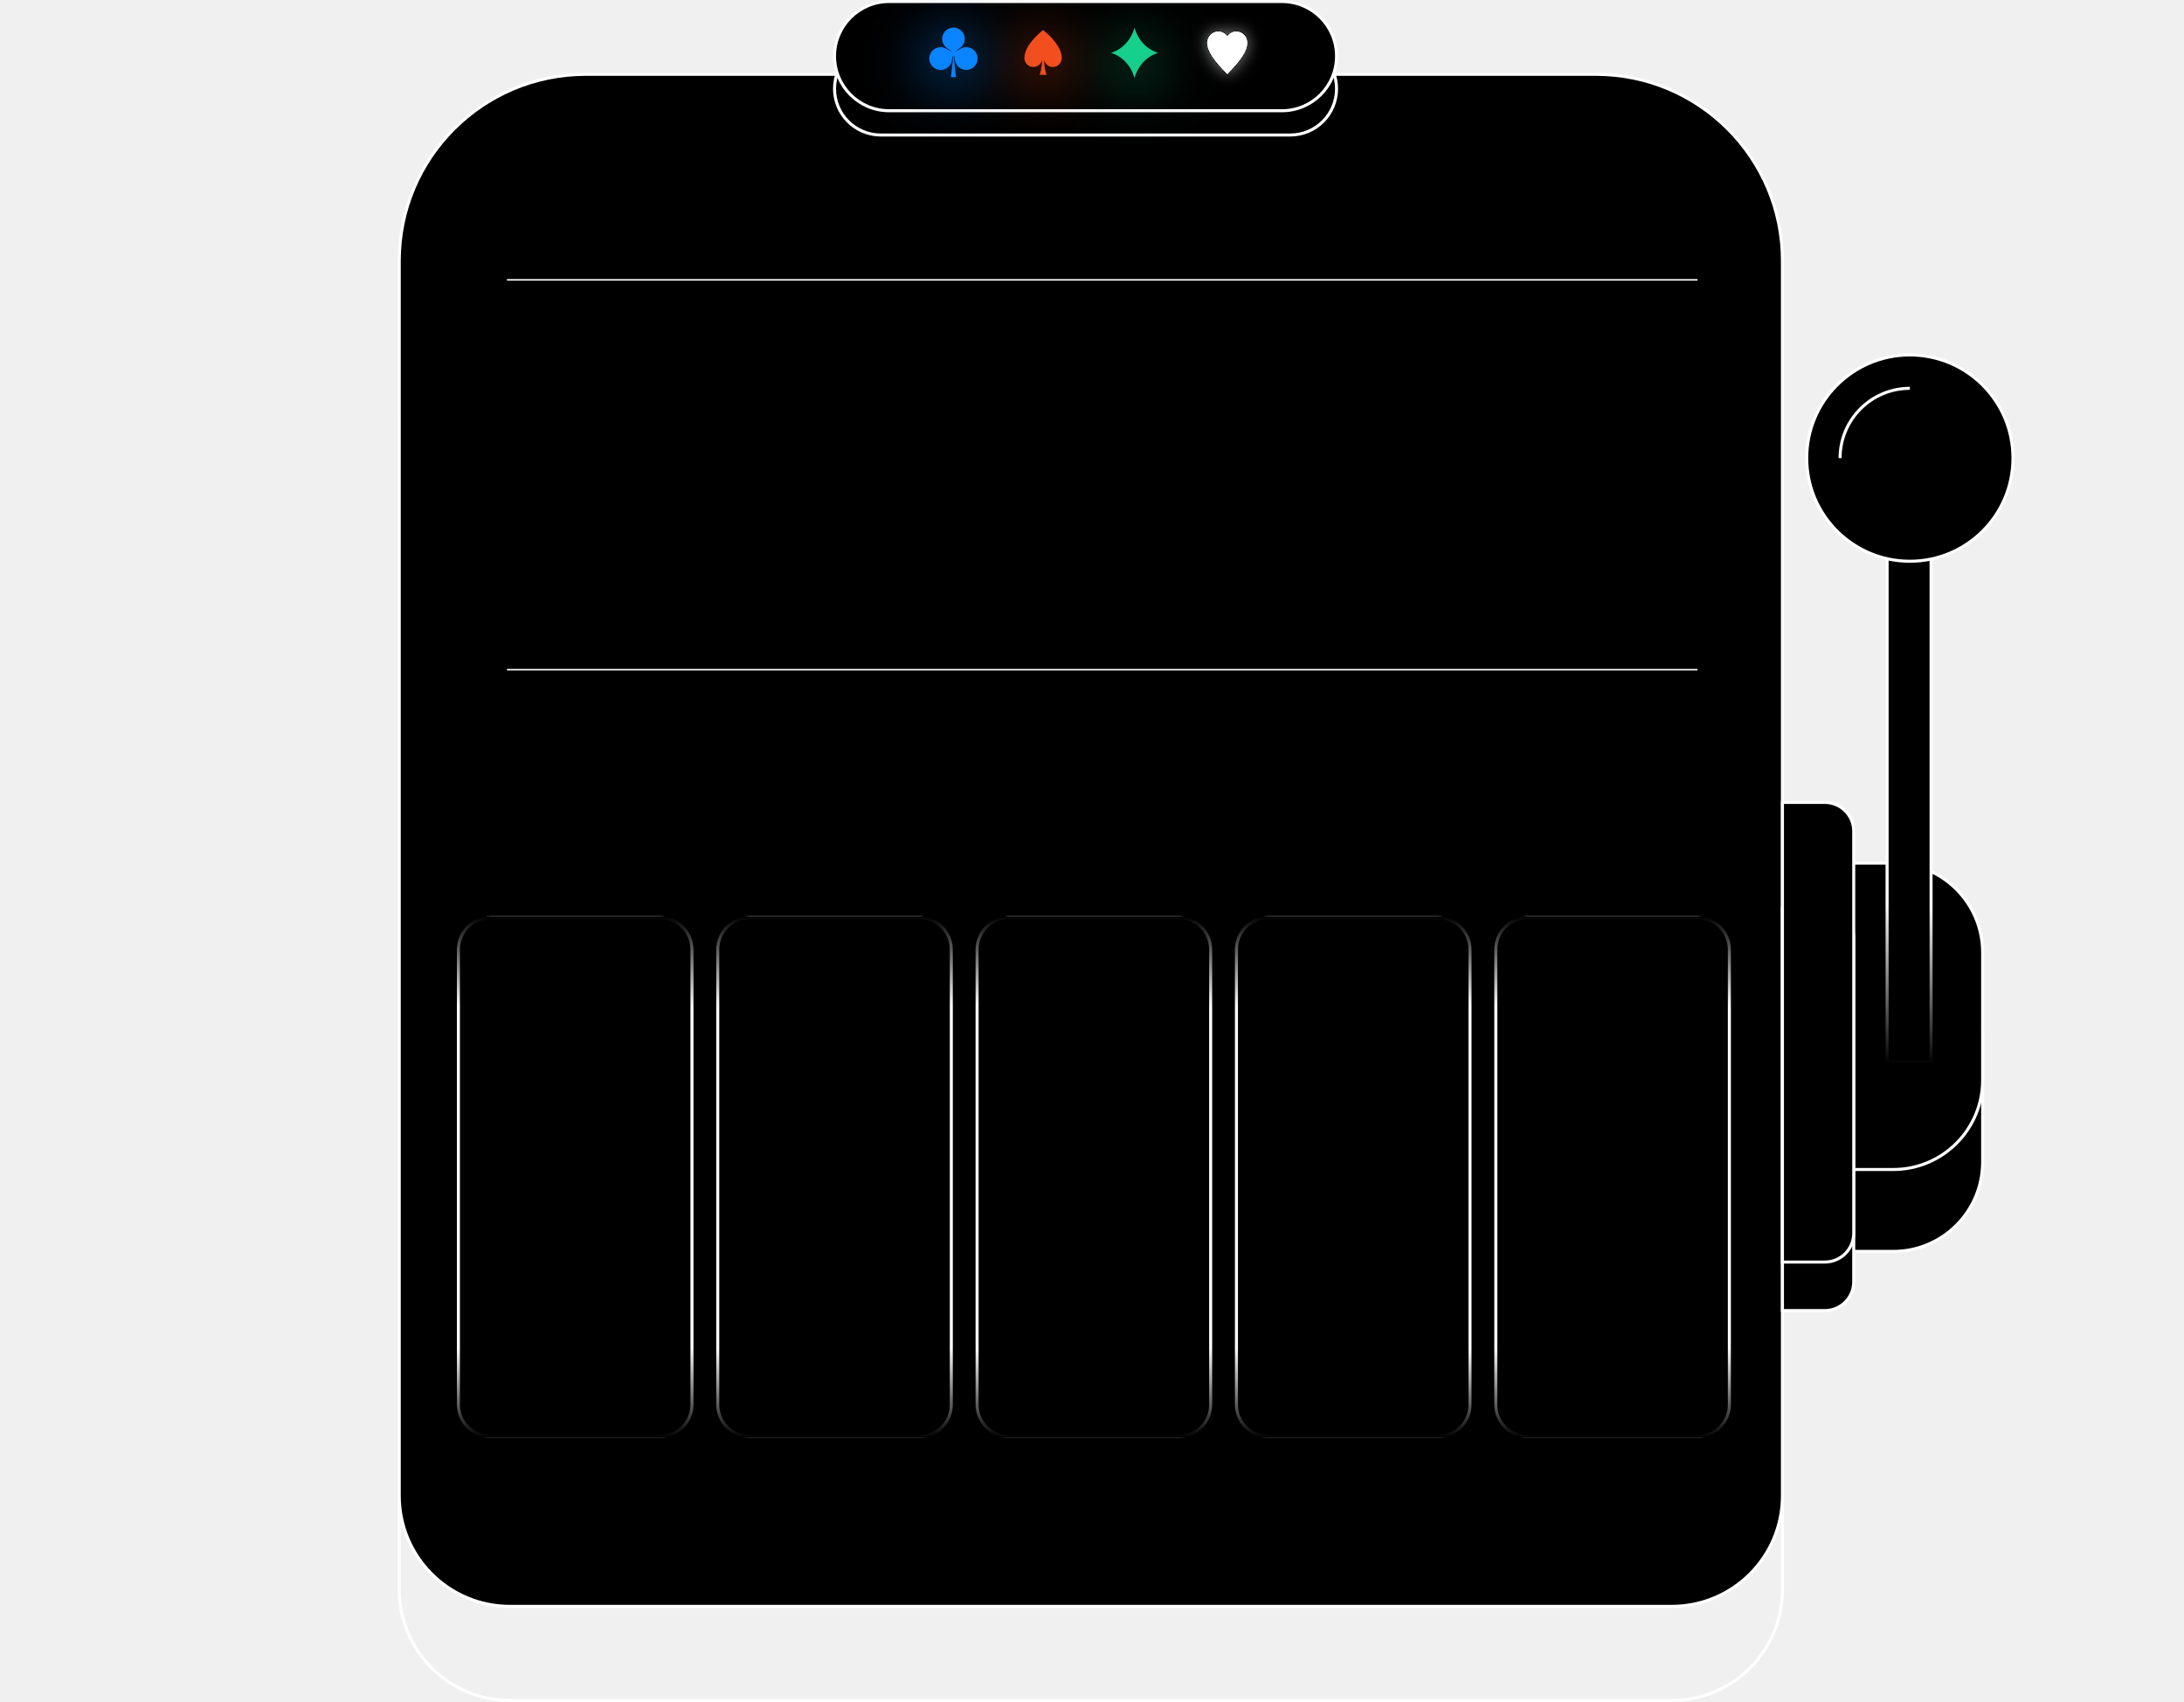
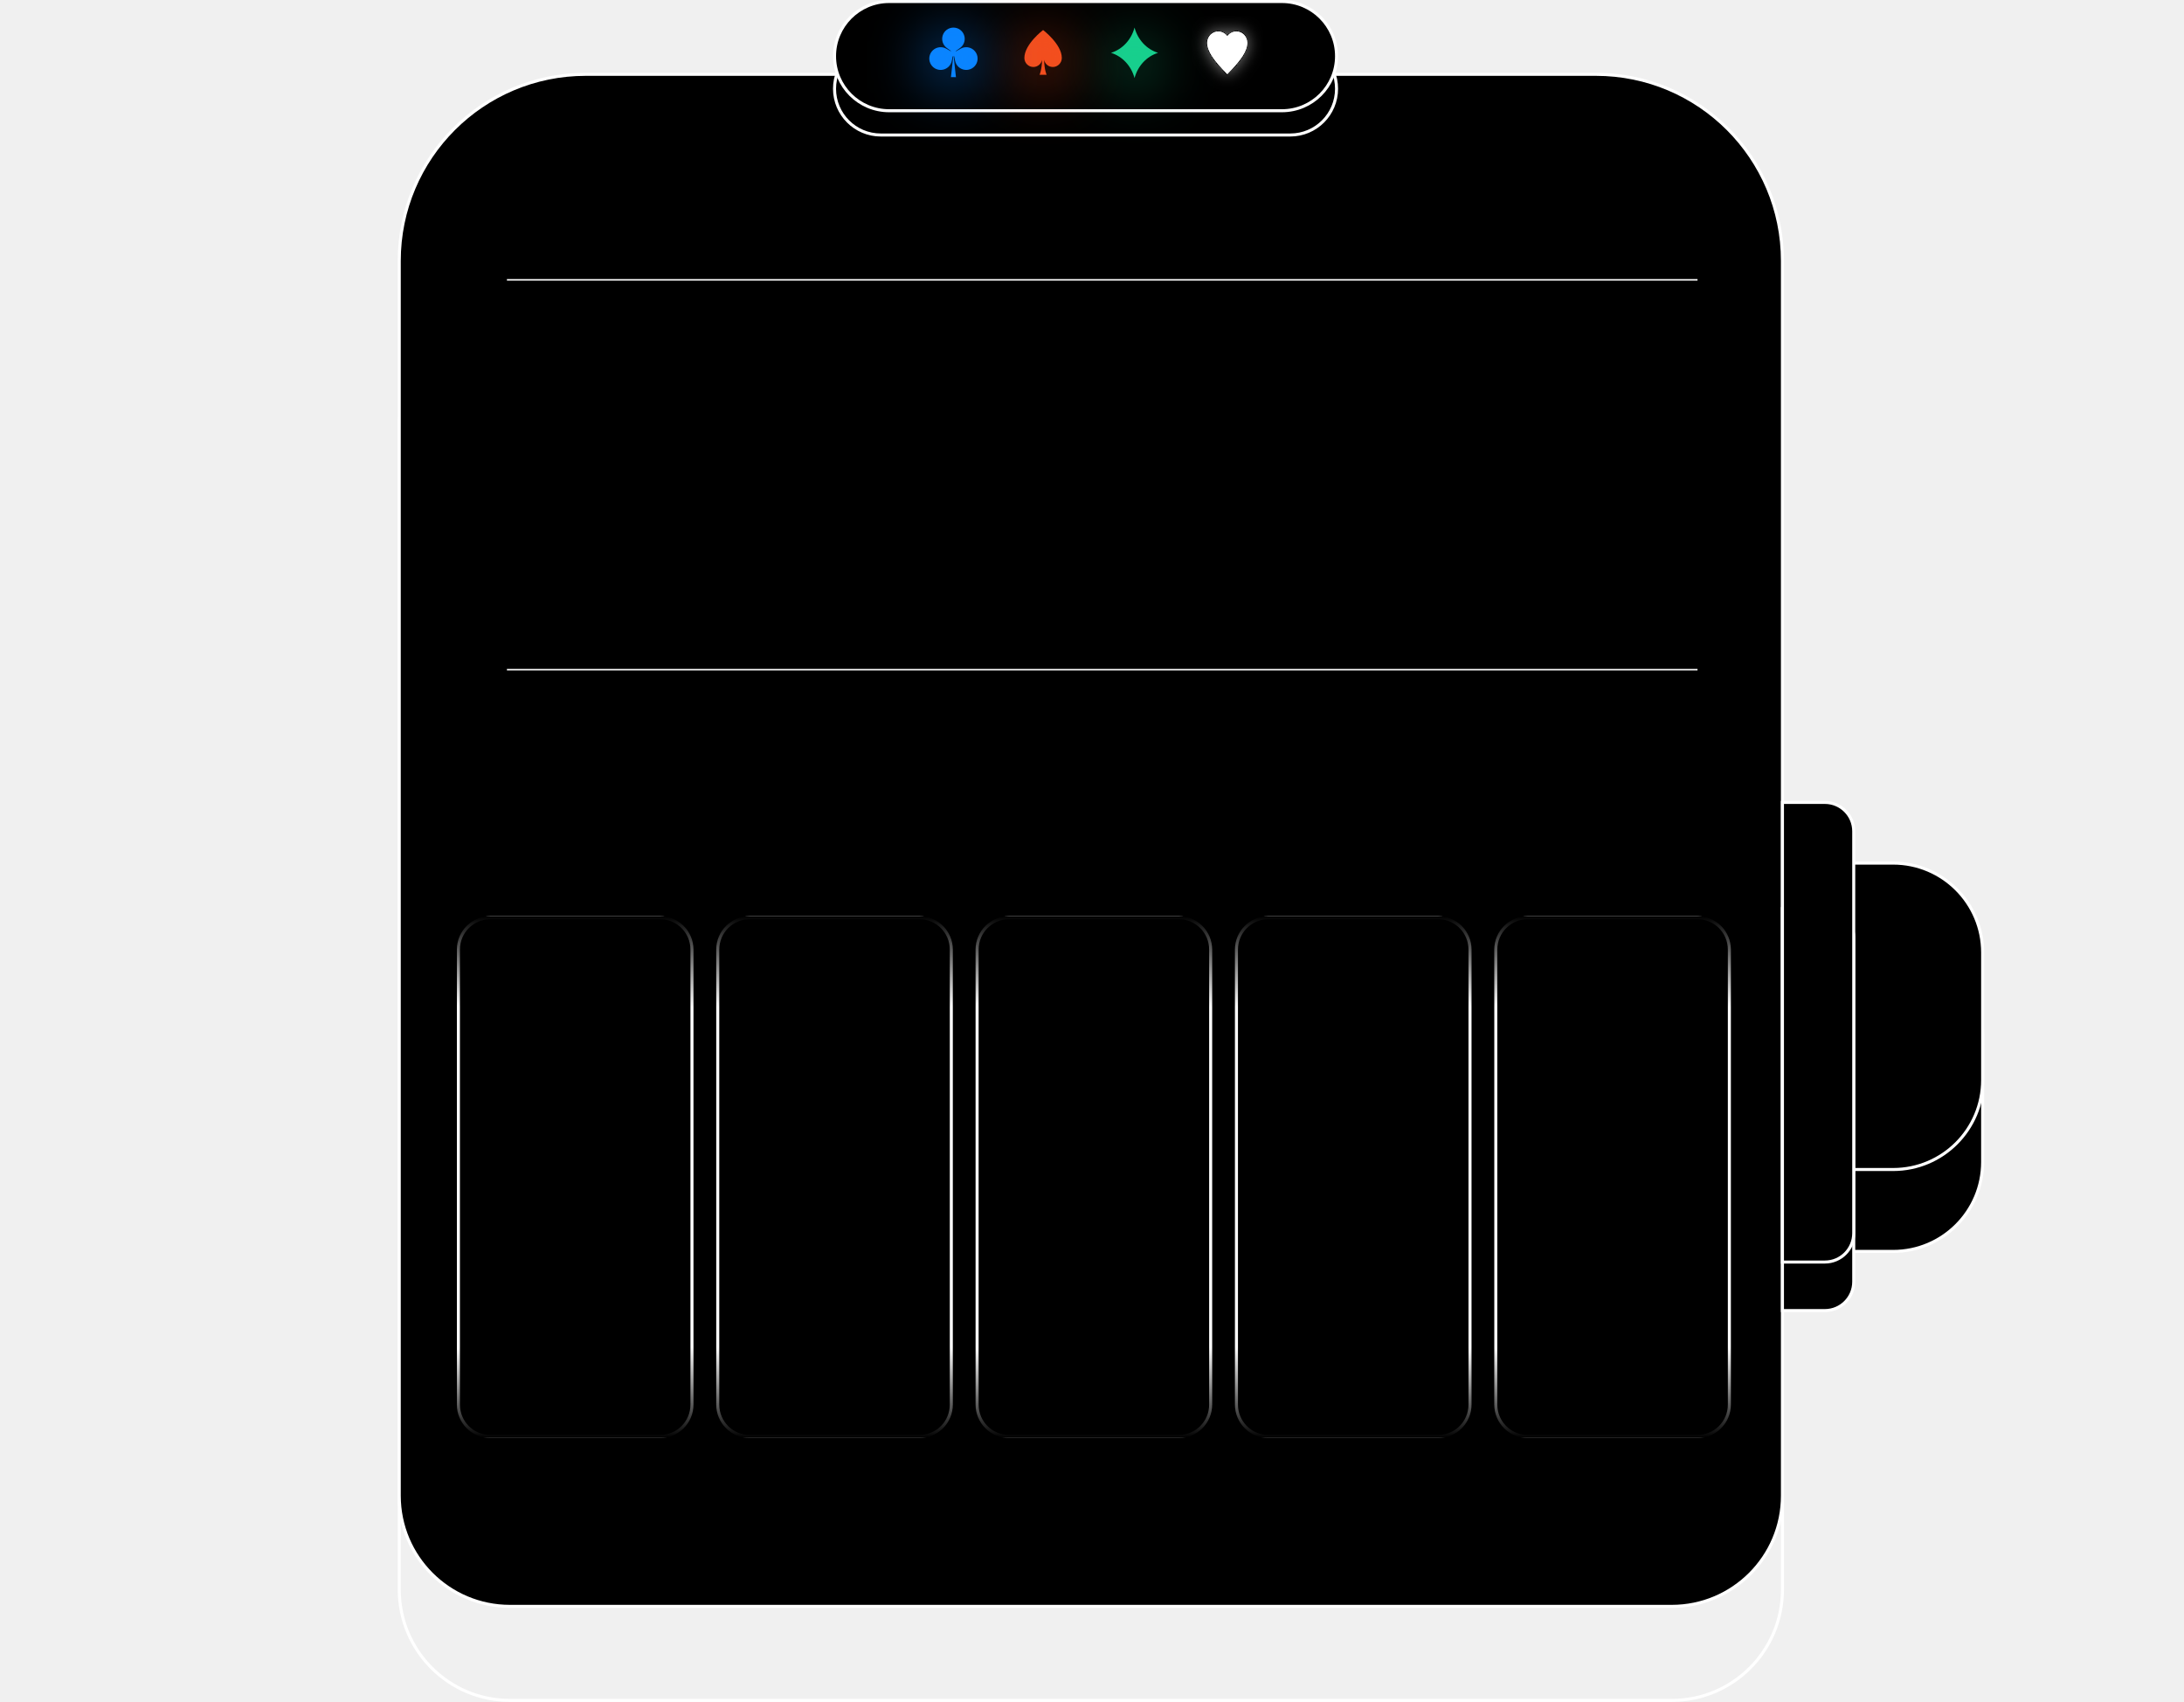
<svg xmlns="http://www.w3.org/2000/svg" width="1440" height="1122" viewBox="0 0 1440 1122" fill="none">
  <g clip-path="url(#clip0_5101_140)">
    <path d="M386.24 160H1052.24C1120.17 160 1175.24 215.069 1175.24 283V1048C1175.24 1088.32 1142.56 1121 1102.24 1121H336.24C295.923 1121 263.24 1088.32 263.24 1048V283C263.24 215.069 318.309 160 386.24 160Z" stroke="white" stroke-width="2" />
    <path d="M386.24 49H1052.24C1120.17 49 1175.24 104.069 1175.24 172V986C1175.24 1026.32 1142.56 1059 1102.24 1059H336.24C295.923 1059 263.24 1026.32 263.24 986V172C263.24 104.069 318.309 49 386.24 49Z" fill="black" stroke="white" stroke-width="2" />
    <rect x="550.24" y="28" width="331" height="61" rx="30.5" fill="black" stroke="white" stroke-width="2" />
    <path d="M1200.24 623H1248.24C1280.82 623 1307.24 649.415 1307.24 682V766C1307.24 798.585 1280.82 825 1248.24 825H1200.24V623Z" fill="black" stroke="white" stroke-width="2" />
    <path d="M1200.24 569H1248.24C1280.82 569 1307.24 595.415 1307.24 628V712C1307.24 744.585 1280.82 771 1248.24 771H1200.24V569Z" fill="black" stroke="white" stroke-width="2" />
    <path d="M1175.24 599H1203.24C1213.73 599 1222.24 607.507 1222.24 618V845C1222.24 855.493 1213.73 864 1203.24 864H1175.24V599Z" fill="black" stroke="white" stroke-width="2" />
    <path d="M1175.24 529H1203.24C1213.73 529 1222.24 537.507 1222.24 548V813C1222.24 823.493 1213.73 832 1203.24 832H1175.24V529Z" fill="black" stroke="white" stroke-width="2" />
-     <rect x="1244.24" y="277" width="29" height="423" fill="black" stroke="white" stroke-width="2" />
-     <circle cx="1259.24" cy="302" r="68" fill="black" stroke="white" stroke-width="2" />
-     <path d="M1213.24 302C1213.24 276.595 1233.83 256 1259.24 256" stroke="white" stroke-width="2" />
    <rect x="1286.24" y="702" width="50" height="107" transform="rotate(-180 1286.24 702)" fill="url(#paint0_linear_5101_140)" />
    <rect x="550.24" y="1" width="331" height="72" rx="36" fill="black" stroke="white" stroke-width="2" />
    <line x1="334.24" y1="184.5" x2="1119.24" y2="184.5" stroke="white" />
    <line x1="334.24" y1="441.5" x2="1119.24" y2="441.5" stroke="white" />
    <rect x="302.24" y="605" width="154" height="342" rx="21" fill="black" stroke="white" stroke-width="2" />
    <rect x="473.24" y="605" width="154" height="342" rx="21" fill="black" stroke="white" stroke-width="2" />
    <rect x="644.24" y="605" width="154" height="342" rx="21" fill="black" stroke="white" stroke-width="2" />
    <rect x="815.24" y="605" width="154" height="342" rx="21" fill="black" stroke="white" stroke-width="2" />
    <rect x="986.24" y="605" width="154" height="342" rx="21" fill="black" stroke="white" stroke-width="2" />
    <rect x="1147.24" y="604" width="60" height="854" transform="rotate(90 1147.24 604)" fill="url(#paint1_linear_5101_140)" />
    <rect x="293.24" y="948" width="60" height="854" transform="rotate(-90 293.24 948)" fill="url(#paint2_linear_5101_140)" />
    <path d="M732.541 34.831C740.03 37.146 745.885 43.431 748.047 51.475C750.202 43.431 756.057 37.146 763.552 34.831C756.063 32.517 750.208 26.232 748.047 18.188C745.891 26.232 740.036 32.517 732.541 34.831Z" fill="#17CF8D" />
    <g filter="url(#filter0_f_5101_140)">
      <path d="M732.67 41.857C740.159 44.172 746.014 50.456 748.175 58.5C750.331 50.456 756.186 44.172 763.681 41.857C756.192 39.542 750.337 33.257 748.175 25.214C746.02 33.257 740.165 39.542 732.67 41.857Z" fill="#17CF8D" />
    </g>
    <path d="M687.751 19.8C687.751 19.8 675.416 29.143 675.416 38.185C675.416 41.487 678.06 44.163 681.324 44.163C684.154 44.163 686.516 42.149 687.097 39.462C686.922 46.062 685.434 49.303 685.434 49.303H690.073C690.073 49.303 688.585 46.062 688.41 39.462C688.991 42.149 691.353 44.163 694.183 44.163C697.447 44.163 700.091 41.487 700.091 38.185C700.091 29.143 687.756 19.8 687.756 19.8H687.751Z" fill="#F24E1E" />
    <g filter="url(#filter1_f_5101_140)">
      <path d="M687.559 25.78C687.559 25.78 675.224 35.124 675.224 44.165C675.224 47.468 677.868 50.143 681.133 50.143C683.963 50.143 686.325 48.13 686.905 45.443C686.731 52.043 685.242 55.283 685.242 55.283H689.882C689.882 55.283 688.394 52.043 688.219 45.443C688.8 48.13 691.162 50.143 693.992 50.143C697.256 50.143 699.9 47.468 699.9 44.165C699.9 35.124 687.565 25.78 687.565 25.78H687.559Z" fill="#F24E1E" />
    </g>
    <path d="M642.14 33.078C639.742 30.89 636.208 30.495 633.385 32.1L630.259 33.874L630.14 33.704L633.014 31.617C635.619 29.727 636.708 26.376 635.711 23.318C634.718 20.259 631.868 18.189 628.647 18.189C625.426 18.189 622.576 20.259 621.583 23.318C620.59 26.376 621.678 29.727 624.28 31.617L626.991 33.585L626.858 33.772L623.913 32.1C621.09 30.495 617.556 30.893 615.158 33.078C612.76 35.267 612.046 38.747 613.386 41.704C614.726 44.658 617.821 46.415 621.045 46.054C624.27 45.694 626.899 43.298 627.552 40.12L628.174 37.099L628.514 37.187L626.994 50.823L630.297 50.874L628.773 37.136L629.11 37.045L629.742 40.12C630.395 43.298 633.024 45.694 636.249 46.054C639.473 46.415 642.568 44.661 643.908 41.704C645.248 38.751 644.534 35.267 642.136 33.078H642.14Z" fill="#0A84FF" />
    <g filter="url(#filter2_f_5101_140)">
      <path d="M640.917 37.271C638.519 35.082 634.985 34.688 632.162 36.292L629.037 38.066L628.917 37.896L631.791 35.81C634.397 33.92 635.485 30.569 634.489 27.51C633.495 24.451 630.645 22.382 627.424 22.382C624.203 22.382 621.353 24.451 620.36 27.51C619.367 30.569 620.455 33.92 623.057 35.81L625.768 37.777L625.635 37.964L622.69 36.292C619.867 34.688 616.333 35.086 613.935 37.271C611.537 39.46 610.823 42.94 612.163 45.897C613.503 48.85 616.598 50.607 619.823 50.247C623.047 49.887 625.676 47.491 626.329 44.313L626.952 41.292L627.292 41.38L625.771 55.015L629.074 55.066L627.55 41.329L627.887 41.237L628.52 44.313C629.173 47.491 631.802 49.887 635.026 50.247C638.25 50.607 641.345 48.853 642.686 45.897C644.026 42.943 643.311 39.46 640.914 37.271H640.917Z" fill="#0A84FF" />
    </g>
    <g filter="url(#filter3_d_5101_140)">
      <path d="M820.343 22.859C817.457 19.915 812.775 19.915 809.89 22.859C809.632 23.122 809.405 23.409 809.189 23.696C808.974 23.402 808.746 23.122 808.489 22.859C805.603 19.915 800.922 19.915 798.036 22.859C796.593 24.331 795.869 26.261 795.869 28.191C795.869 33.749 800.03 39.765 809.183 49.012C818.337 39.765 822.498 33.749 822.498 28.191C822.498 26.261 821.773 24.331 820.331 22.859H820.343Z" fill="white" />
    </g>
  </g>
  <defs>
    <filter id="filter0_f_5101_140" x="692.67" y="-14.786" width="111.011" height="113.286" filterUnits="userSpaceOnUse" color-interpolation-filters="sRGB">
      <feFlood flood-opacity="0" result="BackgroundImageFix" />
      <feBlend mode="normal" in="SourceGraphic" in2="BackgroundImageFix" result="shape" />
      <feGaussianBlur stdDeviation="20" result="effect1_foregroundBlur_5101_140" />
    </filter>
    <filter id="filter1_f_5101_140" x="635.224" y="-14.22" width="104.675" height="109.503" filterUnits="userSpaceOnUse" color-interpolation-filters="sRGB">
      <feFlood flood-opacity="0" result="BackgroundImageFix" />
      <feBlend mode="normal" in="SourceGraphic" in2="BackgroundImageFix" result="shape" />
      <feGaussianBlur stdDeviation="20" result="effect1_foregroundBlur_5101_140" />
    </filter>
    <filter id="filter2_f_5101_140" x="571.494" y="-17.618" width="111.861" height="112.685" filterUnits="userSpaceOnUse" color-interpolation-filters="sRGB">
      <feFlood flood-opacity="0" result="BackgroundImageFix" />
      <feBlend mode="normal" in="SourceGraphic" in2="BackgroundImageFix" result="shape" />
      <feGaussianBlur stdDeviation="20" result="effect1_foregroundBlur_5101_140" />
    </filter>
    <filter id="filter3_d_5101_140" x="785.869" y="10.651" width="46.629" height="48.361" filterUnits="userSpaceOnUse" color-interpolation-filters="sRGB">
      <feFlood flood-opacity="0" result="BackgroundImageFix" />
      <feColorMatrix in="SourceAlpha" type="matrix" values="0 0 0 0 0 0 0 0 0 0 0 0 0 0 0 0 0 0 127 0" result="hardAlpha" />
      <feOffset />
      <feGaussianBlur stdDeviation="5" />
      <feComposite in2="hardAlpha" operator="out" />
      <feColorMatrix type="matrix" values="0 0 0 0 1 0 0 0 0 1 0 0 0 0 1 0 0 0 0.5 0" />
      <feBlend mode="normal" in2="BackgroundImageFix" result="effect1_dropShadow_5101_140" />
      <feBlend mode="normal" in="SourceGraphic" in2="effect1_dropShadow_5101_140" result="shape" />
    </filter>
    <linearGradient id="paint0_linear_5101_140" x1="1311.24" y1="702" x2="1311.24" y2="809" gradientUnits="userSpaceOnUse">
      <stop />
      <stop offset="1" stop-opacity="0" />
    </linearGradient>
    <linearGradient id="paint1_linear_5101_140" x1="1147.24" y1="1031" x2="1207.24" y2="1031" gradientUnits="userSpaceOnUse">
      <stop />
      <stop offset="1" stop-opacity="0" />
    </linearGradient>
    <linearGradient id="paint2_linear_5101_140" x1="293.24" y1="1375" x2="353.24" y2="1375" gradientUnits="userSpaceOnUse">
      <stop />
      <stop offset="1" stop-opacity="0" />
    </linearGradient>
    <clipPath id="clip0_5101_140">
      <rect width="1440" height="1122" fill="white" />
    </clipPath>
  </defs>
</svg>
